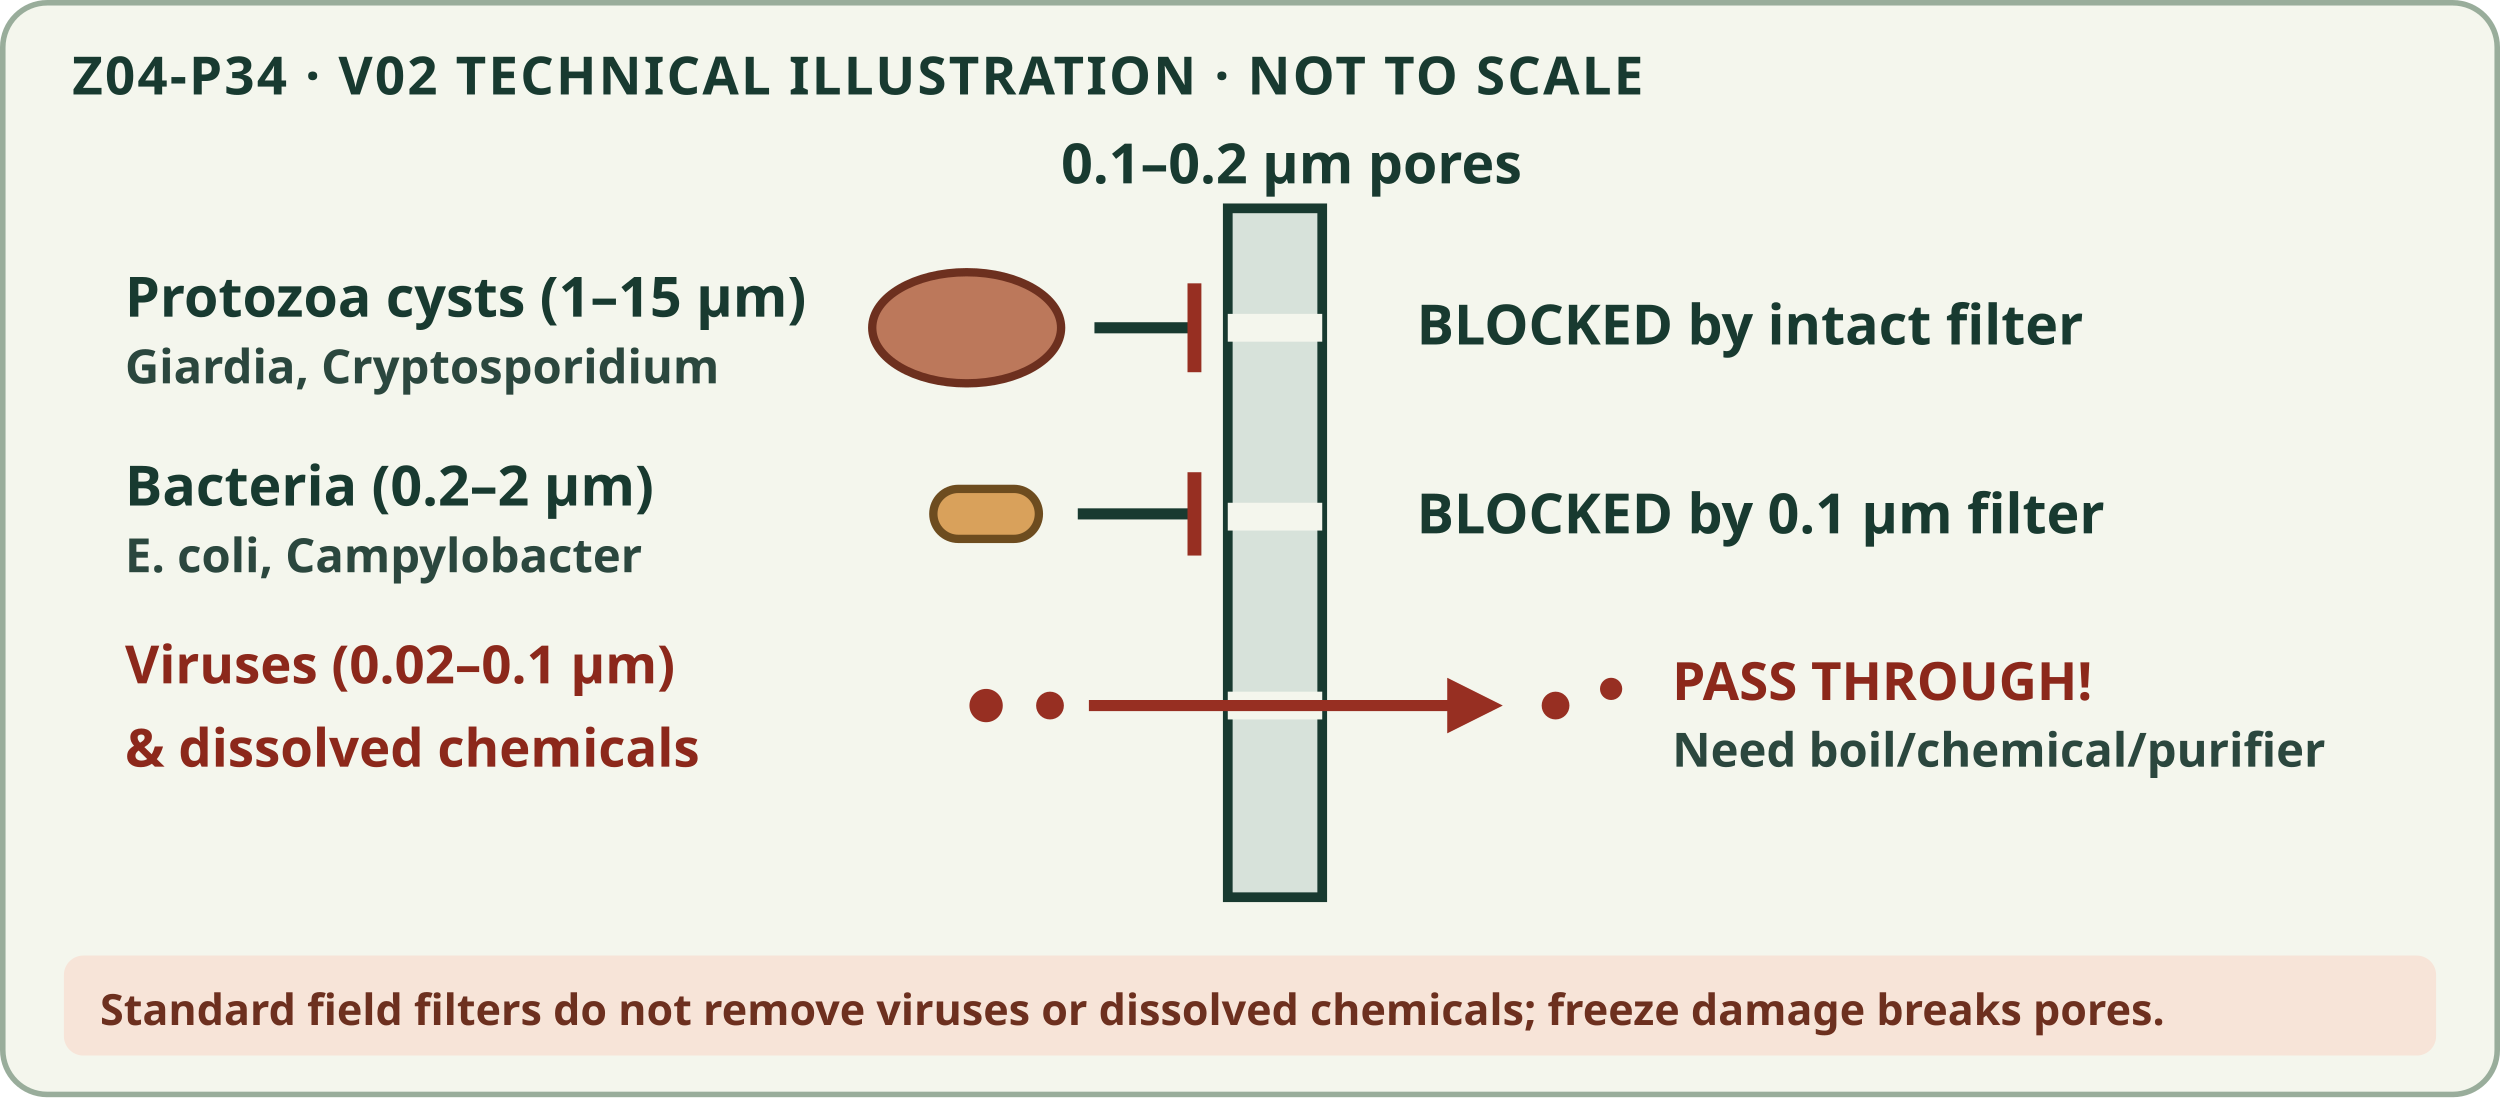
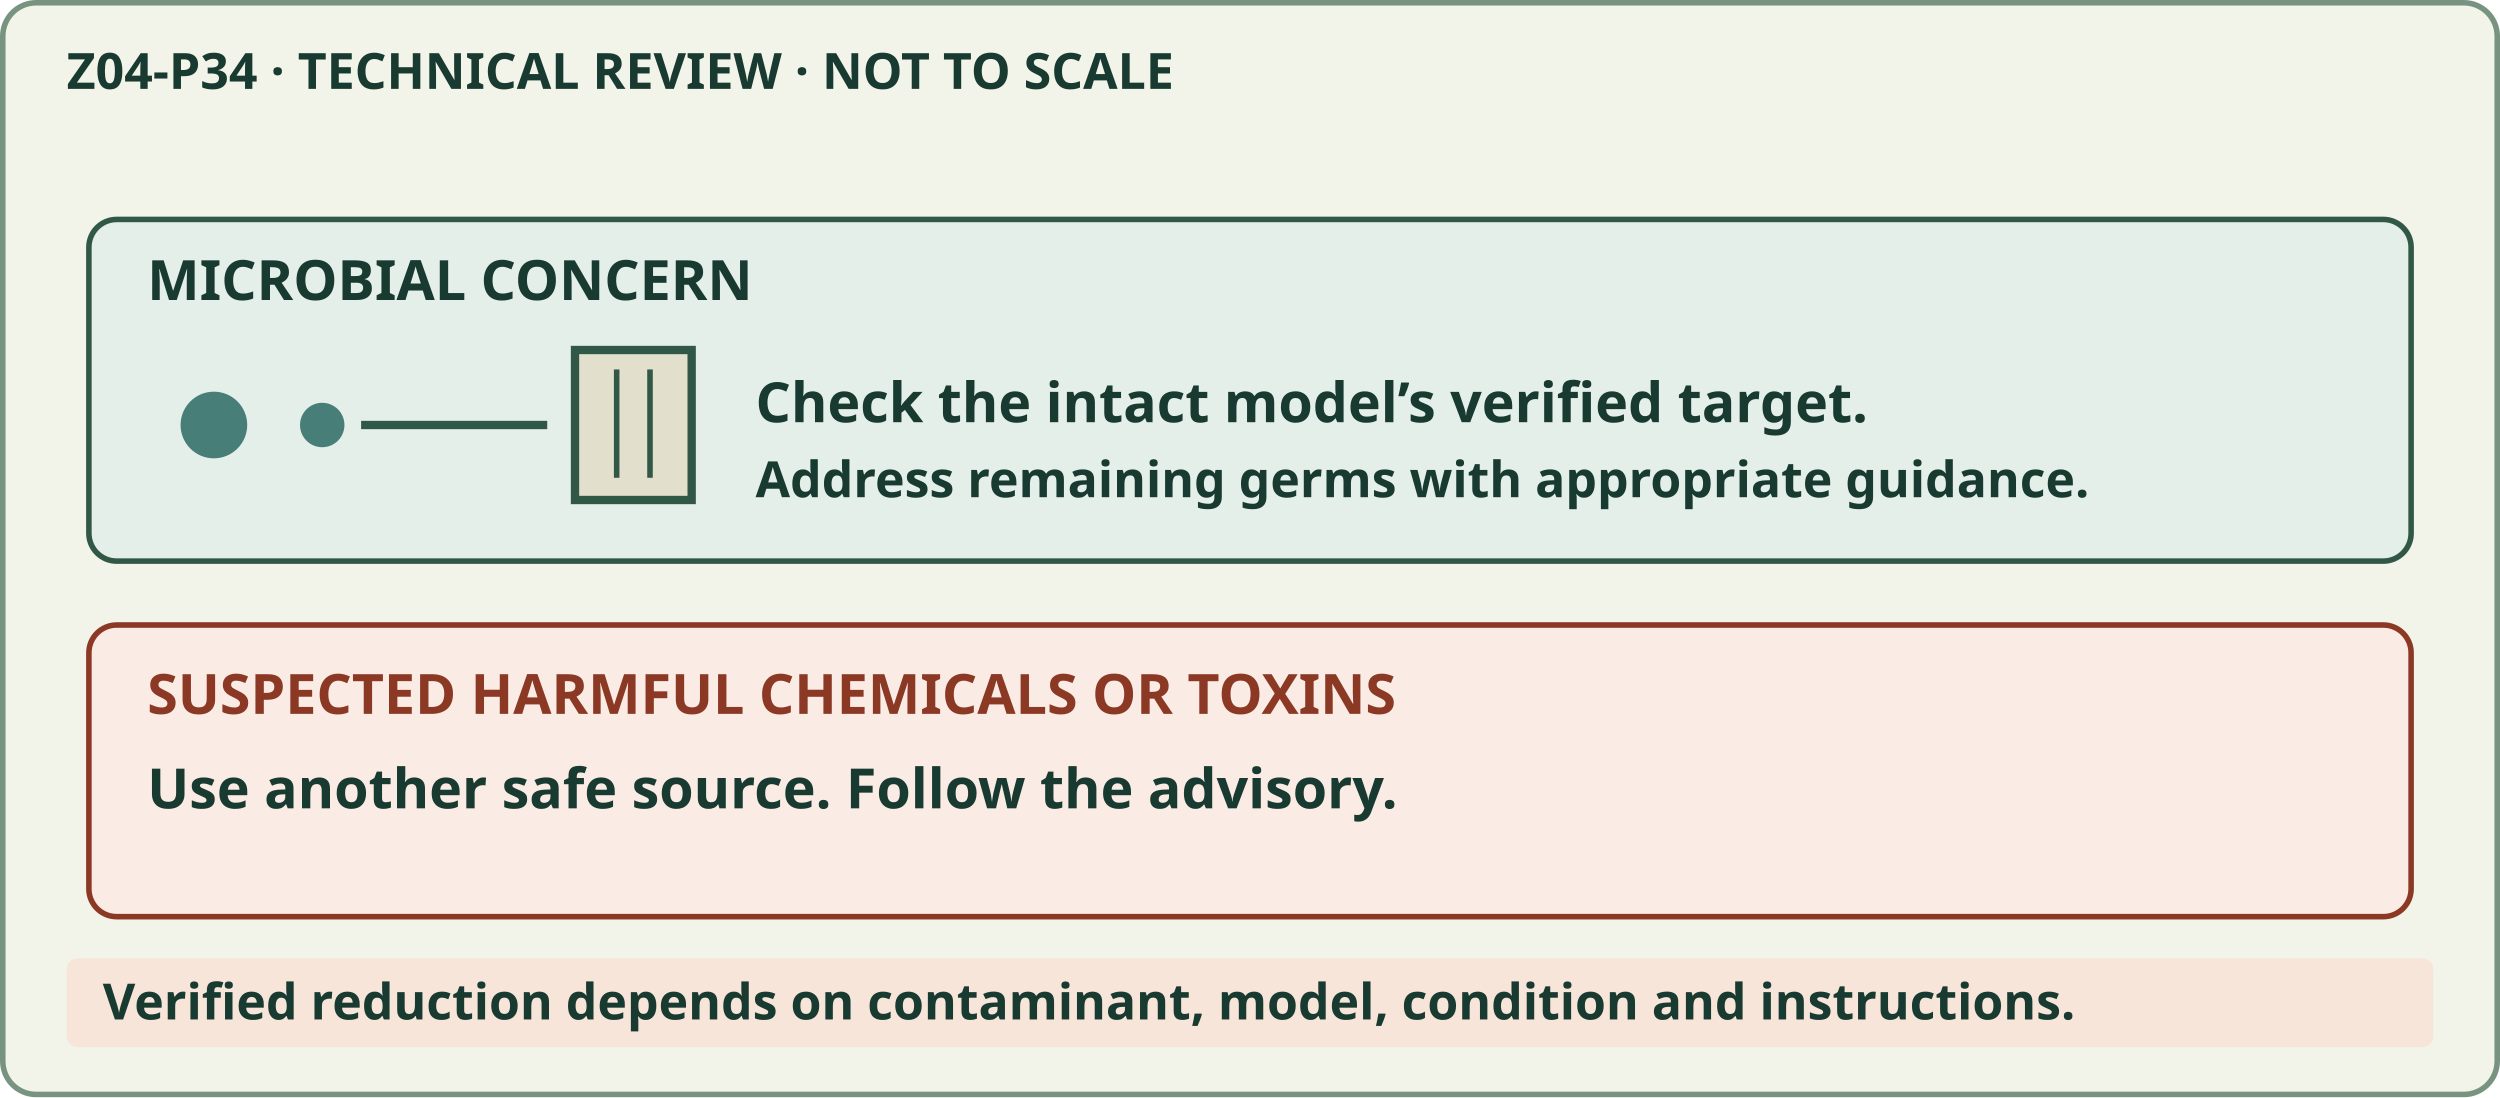
- <svg xmlns="http://www.w3.org/2000/svg" class="v02-svg" viewBox="0 0 900 395" role="img" aria-labelledby="title desc">
+ <svg xmlns="http://www.w3.org/2000/svg" viewBox="0 0 900 395" role="img" aria-labelledby="title desc">
  <defs>
-     <marker id="arr" viewBox="0 0 10 10" refX="8" refY="5" markerWidth="5" markerHeight="5" orient="auto">
+     <marker id="a" viewBox="0 0 10 10" refX="8" refY="5" markerWidth="5" markerHeight="5" orient="auto">
      <path d="M0 0L10 5L0 10Z" fill="#205b68" />
    </marker>
-     <marker id="arr-r" viewBox="0 0 10 10" refX="8" refY="5" markerWidth="5" markerHeight="5" orient="auto">
-       <path d="M0 0L10 5L0 10Z" fill="#972f22" />
-     </marker>
-     <marker id="arr-g" viewBox="0 0 10 10" refX="8" refY="5" markerWidth="5" markerHeight="5" orient="auto">
-       <path d="M0 0L10 5L0 10Z" fill="#183a30" />
+     <marker id="b" viewBox="0 0 10 10" refX="8" refY="5" markerWidth="5" markerHeight="5" orient="auto">
+       <path d="M0 0L10 5L0 10Z" fill="#8b3825" />
    </marker>
  </defs>
-   <style>.v02-svg text{font-family:system-ui,sans-serif;font-size:20px;font-weight:650;fill:#183a30}.v02-svg .sm{font-size:17px;font-weight:600;fill:#2b473e}.v02-svg .warn{font-size:19px;font-weight:700;fill:#8c281b}.v02-svg .heading{font-size:19px;letter-spacing:0.8px;font-weight:750;fill:#183a30}.v02-svg .guard{font-size:15.5px;font-weight:650;fill:#6d301f}.v02-svg .leader{fill:none;stroke:#365c50;stroke-width:2.5}.v02-svg .flow{fill:none;stroke:#205b68;stroke-width:4;marker-end:url(#arr)}.v02-svg .rflow{fill:none;stroke:#972f22;stroke-width:4;marker-end:url(#arr-r)}.v02-svg .gflow{fill:none;stroke:#183a30;stroke-width:3.5;marker-end:url(#arr-g)}.v02-svg .dash{fill:none;stroke:#365c50;stroke-width:2.5;stroke-dasharray:10 7}</style>
-   <rect x="1" y="1" width="898" height="393" rx="16" fill="#f4f6ed" stroke="#99ad9b" stroke-width="2" />
-   <text class="heading" x="26" y="34">Z04-P34 · V02 TECHNICAL ILLUSTRATION · NOT TO SCALE</text>
-   <g id="v02-artwork">
-     <rect x="442" y="75" width="34" height="248" fill="#d7e2da" stroke="#183a30" stroke-width="3.5" />
-     <line x1="442" y1="118" x2="476" y2="118" stroke="#f4f6ed" stroke-width="10" />
-     <line x1="442" y1="186" x2="476" y2="186" stroke="#f4f6ed" stroke-width="10" />
-     <line x1="442" y1="254" x2="476" y2="254" stroke="#f4f6ed" stroke-width="10" />
-     <text x="382" y="66">0.1–0.2 µm pores</text>
-     <ellipse cx="348" cy="118" rx="34" ry="20" fill="#bc785b" stroke="#6d301f" stroke-width="3" />
-     <path d="M394 118h36" stroke="#183a30" stroke-width="4" />
-     <line x1="430" y1="102" x2="430" y2="134" stroke="#972f22" stroke-width="5" />
-     <text x="45" y="114">Protozoa cysts (1–15 µm)</text>
-     <text class="sm" x="45" y="138">Giardia, Cryptosporidium</text>
-     <text x="510" y="124">BLOCKED by intact filter</text>
-     <rect x="336" y="176" width="38" height="18" rx="9" fill="#d9a15b" stroke="#6d4c1f" stroke-width="3" />
-     <path d="M388 185h42" stroke="#183a30" stroke-width="4" />
-     <line x1="430" y1="170" x2="430" y2="200" stroke="#972f22" stroke-width="5" />
-     <text x="45" y="182">Bacteria (0.2–2 µm)</text>
-     <text class="sm" x="45" y="206">E. coli, Campylobacter</text>
-     <text x="510" y="192">BLOCKED by 0.1 µm filter</text>
-     <circle cx="355" cy="254" r="6" fill="#972f22" />
-     <circle cx="378" cy="254" r="5" fill="#972f22" />
-     <path class="rflow" d="M392 254h145" />
-     <circle cx="560" cy="254" r="5" fill="#972f22" />
-     <circle cx="580" cy="248" r="4" fill="#972f22" />
-     <text class="warn" x="45" y="246">Viruses (0.02–0.1 µm)</text>
-     <text class="warn" x="45" y="276">&amp; dissolved chemicals</text>
-     <text class="warn" x="602" y="252">PASS THROUGH!</text>
-     <text class="sm" x="602" y="276">Need boil/chemical/purifier</text>
-   </g>
-   <rect x="23" y="344" width="854" height="36" rx="7" fill="#f7e4d8" />
-   <text class="guard" x="36" y="369">Standard field filters do not remove viruses or dissolved chemicals; freeze damage breaks pores.</text>
+   <style>text{font:650 20px system-ui,sans-serif;fill:#183a30}.small{font-size:18px}.warn{fill:#8b3825}.arrow{stroke:#205b68;stroke-width:4;fill:none;marker-end:url(#a)}.reverse{stroke:#8b3825;stroke-width:4;fill:none;marker-end:url(#b)}</style>
+   <rect x="1" y="1" width="898" height="393" rx="12" fill="#f2f3e9" stroke="#789481" stroke-width="2" />
+   <text x="24" y="32" class="small">Z04-P34 · TECHNICAL REVIEW · NOT TO SCALE</text>
+   <rect x="32" y="79" width="836" height="123" rx="10" fill="#e5efe9" stroke="#315747" stroke-width="2" />
+   <rect x="32" y="225" width="836" height="105" rx="10" fill="#faece4" stroke="#8b3825" stroke-width="2" />
+   <text x="53" y="108">MICROBIAL CONCERN</text>
+   <circle cx="77" cy="153" r="12" fill="#477f78" />
+   <circle cx="116" cy="153" r="8" fill="#477f78" />
+   <path d="M130 153H197" stroke="#315747" stroke-width="3" />
+   <rect x="207" y="126" width="42" height="54" fill="#e2dfcc" stroke="#315747" stroke-width="3" />
+   <path d="M222 133v39m12-39v39" stroke="#315747" stroke-width="2" />
+   <text x="272" y="152">Check the intact model’s verified target.</text>
+   <text x="272" y="179" class="small">Address remaining germs with appropriate guidance.</text>
+   <text x="53" y="257" class="warn">SUSPECTED HARMFUL CHEMICALS OR TOXINS</text>
+   <text x="53" y="291">Use another safe source. Follow the advisory.</text>
+   <rect x="24" y="345" width="852" height="32" rx="4" fill="#f7e5d9" />
+   <text x="37" y="367" class="small">Verified reduction depends on contaminant, model, condition and instructions.</text>
</svg>
